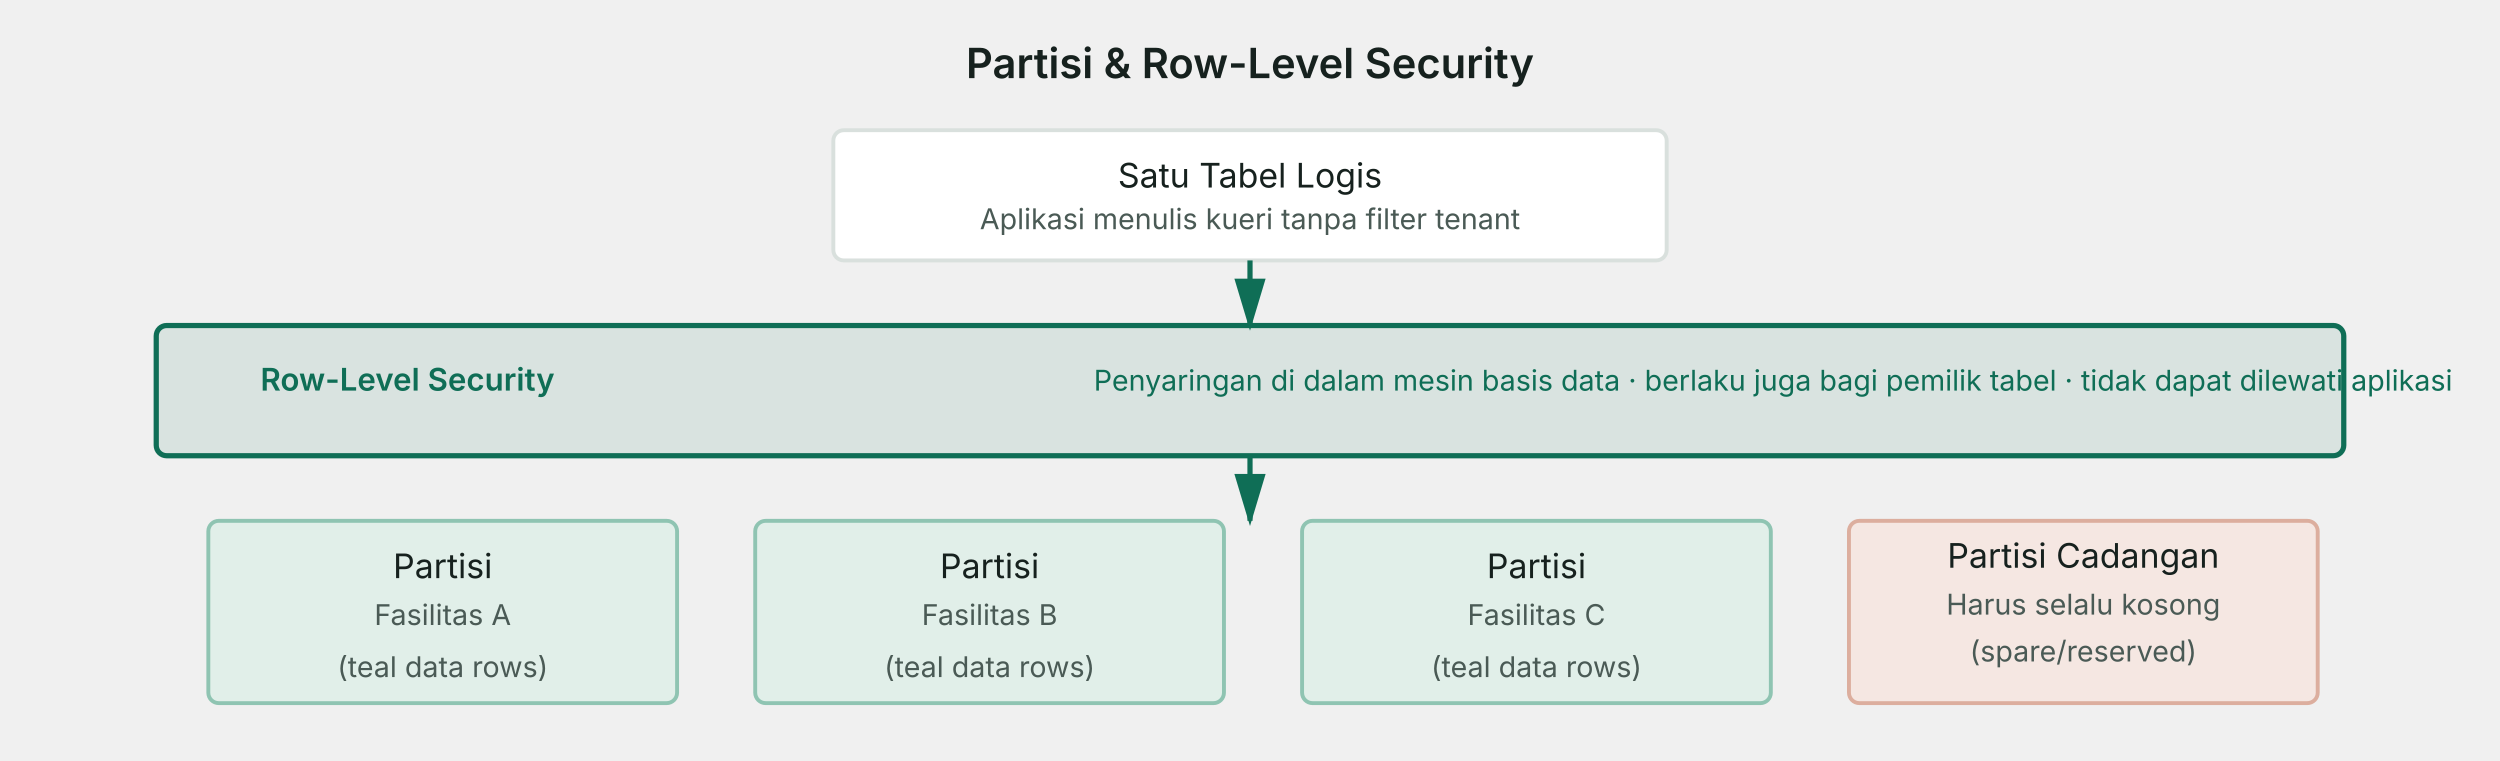
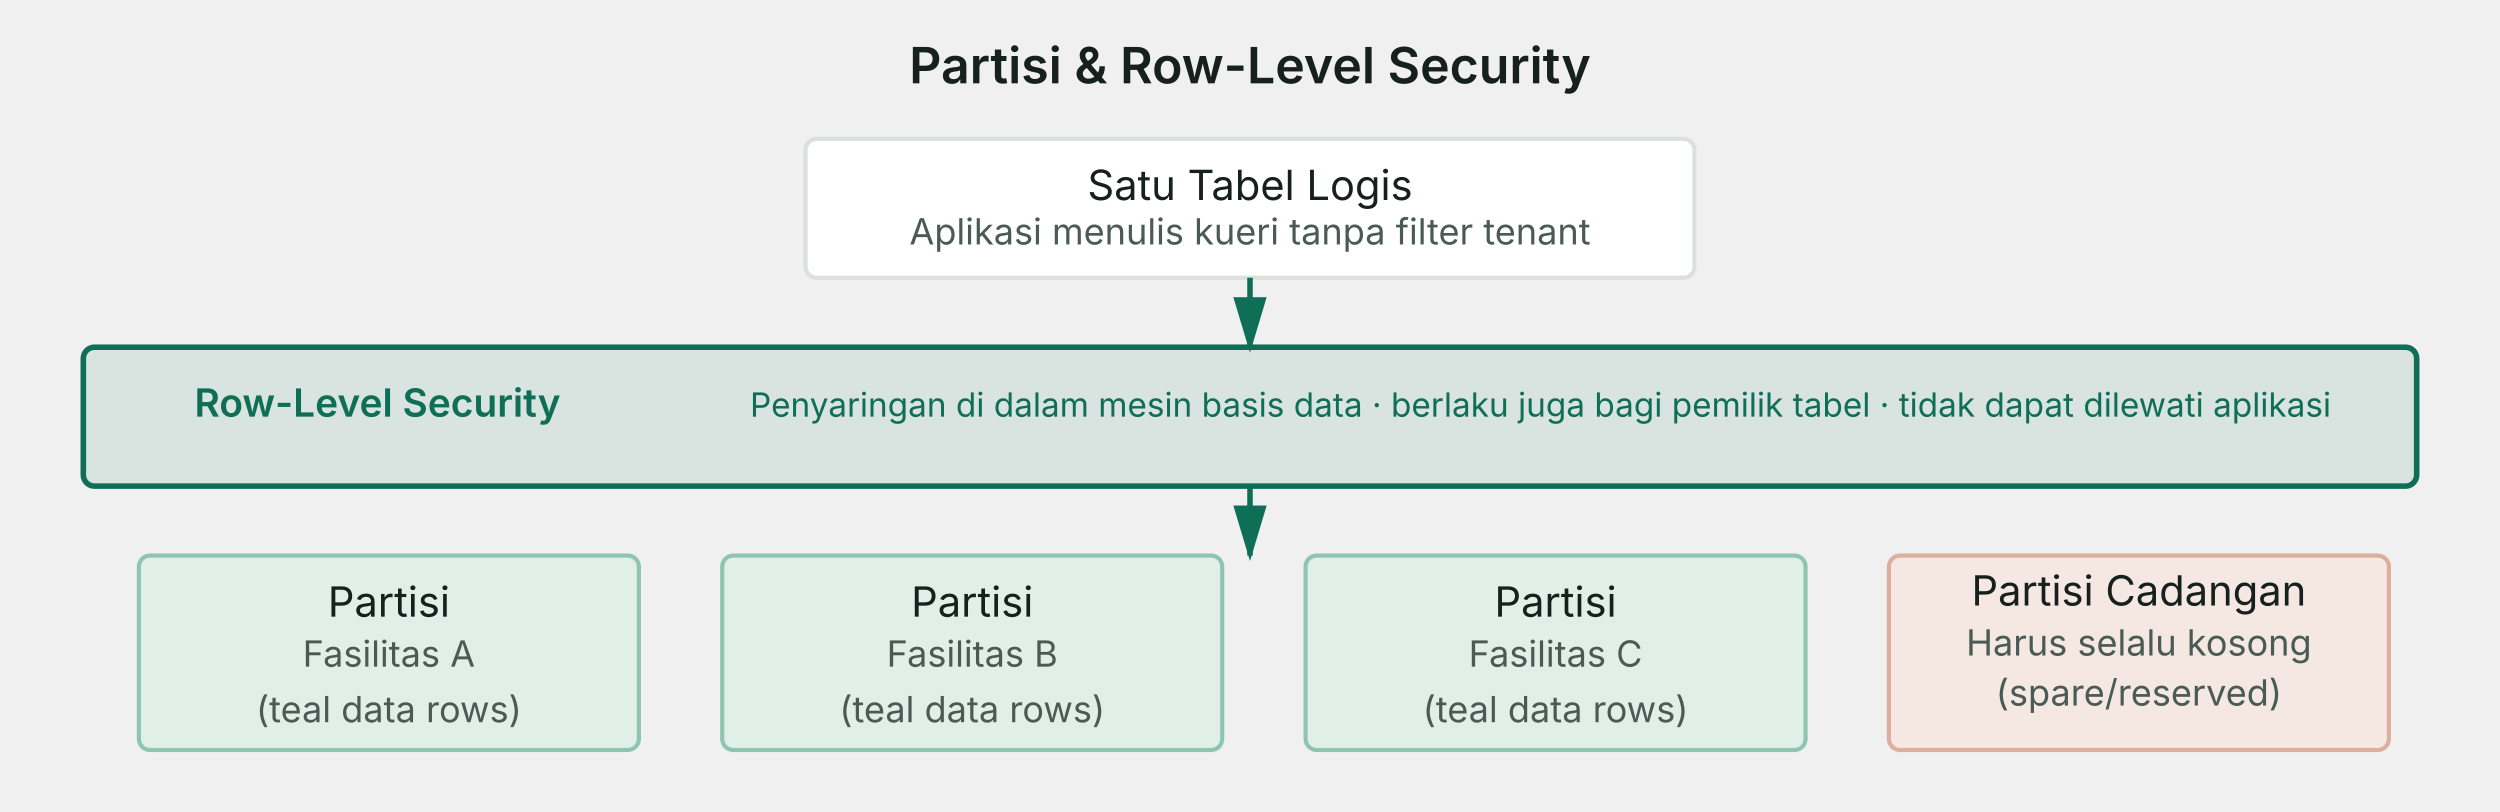
- <svg xmlns="http://www.w3.org/2000/svg" viewBox="0 0 960 292">
+ <svg xmlns="http://www.w3.org/2000/svg" viewBox="30 0 900 292">
  <defs>
    <style>
-       .title { font-family: -apple-system, BlinkMacSystemFont, "Segoe UI", sans-serif; font-size: 16px; font-weight: 600; fill: #16211E; }
-       .label { font-family: -apple-system, BlinkMacSystemFont, "Segoe UI", sans-serif; font-size: 13px; fill: #16211E; }
-       .sublabel { font-family: -apple-system, BlinkMacSystemFont, "Segoe UI", sans-serif; font-size: 11px; fill: #4A5A55; }
-       .zone-label { font-family: -apple-system, BlinkMacSystemFont, "Segoe UI", sans-serif; font-size: 12px; font-weight: 600; fill: #0F6E56; }
+       .title { font-family: -apple-system, BlinkMacSystemFont, "Segoe UI", sans-serif; font-size: 18px; font-weight: 600; fill: #16211E; }
+       .label { font-family: -apple-system, BlinkMacSystemFont, "Segoe UI", sans-serif; font-size: 15px; fill: #16211E; }
+       .sublabel { font-family: -apple-system, BlinkMacSystemFont, "Segoe UI", sans-serif; font-size: 13px; fill: #4A5A55; }
+       .zone-label { font-family: -apple-system, BlinkMacSystemFont, "Segoe UI", sans-serif; font-size: 13px; font-weight: 600; fill: #0F6E56; }
      .box { fill: #FFFFFF; stroke: #D9E0DD; stroke-width: 1.5; }
      .box-teal { fill: #E1EFE9; stroke: #8FC4B2; stroke-width: 1.5; }
      .box-clay { fill: #F5E7E2; stroke: #DCAE9e; stroke-width: 1.5; }
      .rls-band { fill: #0F6E56; opacity: 0.1; stroke: #0F6E56; stroke-width: 2; }
-       .rls-label { font-family: -apple-system, BlinkMacSystemFont, "Segoe UI", sans-serif; font-size: 12px; font-weight: 600; fill: #0F6E56; }
-       .rls-desc { font-family: -apple-system, BlinkMacSystemFont, "Segoe UI", sans-serif; font-size: 11px; fill: #0F6E56; }
+       .rls-label { font-family: -apple-system, BlinkMacSystemFont, "Segoe UI", sans-serif; font-size: 14px; font-weight: 600; fill: #0F6E56; }
+       .rls-desc { font-family: -apple-system, BlinkMacSystemFont, "Segoe UI", sans-serif; font-size: 12px; fill: #0F6E56; }
      .arrow { stroke: #0F6E56; stroke-width: 2; fill: none; marker-end: url(#arrowhead); }
      .line { stroke: #D9E0DD; stroke-width: 1; fill: none; }
    </style>
    <marker id="arrowhead" markerWidth="10" markerHeight="10" refX="9" refY="3" orient="auto">
      <polygon points="0 0, 10 3, 0 6" fill="#0F6E56" />
    </marker>
  </defs>
  <text x="480" y="30" text-anchor="middle" class="title">Partisi &amp; Row-Level Security</text>
  <rect x="320" y="50" width="320" height="50" class="box" rx="4" />
  <text x="480" y="72" text-anchor="middle" class="label">Satu Tabel Logis</text>
  <text x="480" y="88" text-anchor="middle" class="sublabel">Aplikasi menulis kueri tanpa filter tenant</text>
  <line x1="480" y1="100" x2="480" y2="125" class="arrow" />
  <rect x="60" y="125" width="840" height="50" class="rls-band" rx="4" />
  <rect x="60" y="125" width="840" height="50" fill="none" stroke="#0F6E56" stroke-width="2" rx="4" />
  <text x="100" y="150" class="rls-label">Row-Level Security</text>
-   <text x="420" y="150" class="rls-desc">Penyaringan di dalam mesin basis data · berlaku juga bagi pemilik tabel · tidak dapat dilewati aplikasi</text>
+   <text x="300" y="150" textLength="580" lengthAdjust="spacingAndGlyphs" class="rls-desc">Penyaringan di dalam mesin basis data · berlaku juga bagi pemilik tabel · tidak dapat dilewati aplikasi</text>
  <line x1="480" y1="175" x2="480" y2="200" class="arrow" />
  <rect x="80" y="200" width="180" height="70" class="box-teal" rx="4" />
  <text x="170" y="222" text-anchor="middle" class="label">Partisi</text>
  <text x="170" y="240" text-anchor="middle" class="sublabel">Fasilitas A</text>
  <text x="170" y="260" text-anchor="middle" class="sublabel" font-size="10">(teal data rows)</text>
  <rect x="290" y="200" width="180" height="70" class="box-teal" rx="4" />
  <text x="380" y="222" text-anchor="middle" class="label">Partisi</text>
  <text x="380" y="240" text-anchor="middle" class="sublabel">Fasilitas B</text>
  <text x="380" y="260" text-anchor="middle" class="sublabel" font-size="10">(teal data rows)</text>
  <rect x="500" y="200" width="180" height="70" class="box-teal" rx="4" />
  <text x="590" y="222" text-anchor="middle" class="label">Partisi</text>
  <text x="590" y="240" text-anchor="middle" class="sublabel">Fasilitas C</text>
  <text x="590" y="260" text-anchor="middle" class="sublabel" font-size="10">(teal data rows)</text>
  <rect x="710" y="200" width="180" height="70" class="box-clay" rx="4" />
  <text x="800" y="218" text-anchor="middle" class="label">Partisi Cadangan</text>
  <text x="800" y="236" text-anchor="middle" class="sublabel">Harus selalu kosong</text>
  <text x="800" y="254" text-anchor="middle" class="sublabel" font-size="10">(spare/reserved)</text>
</svg>
